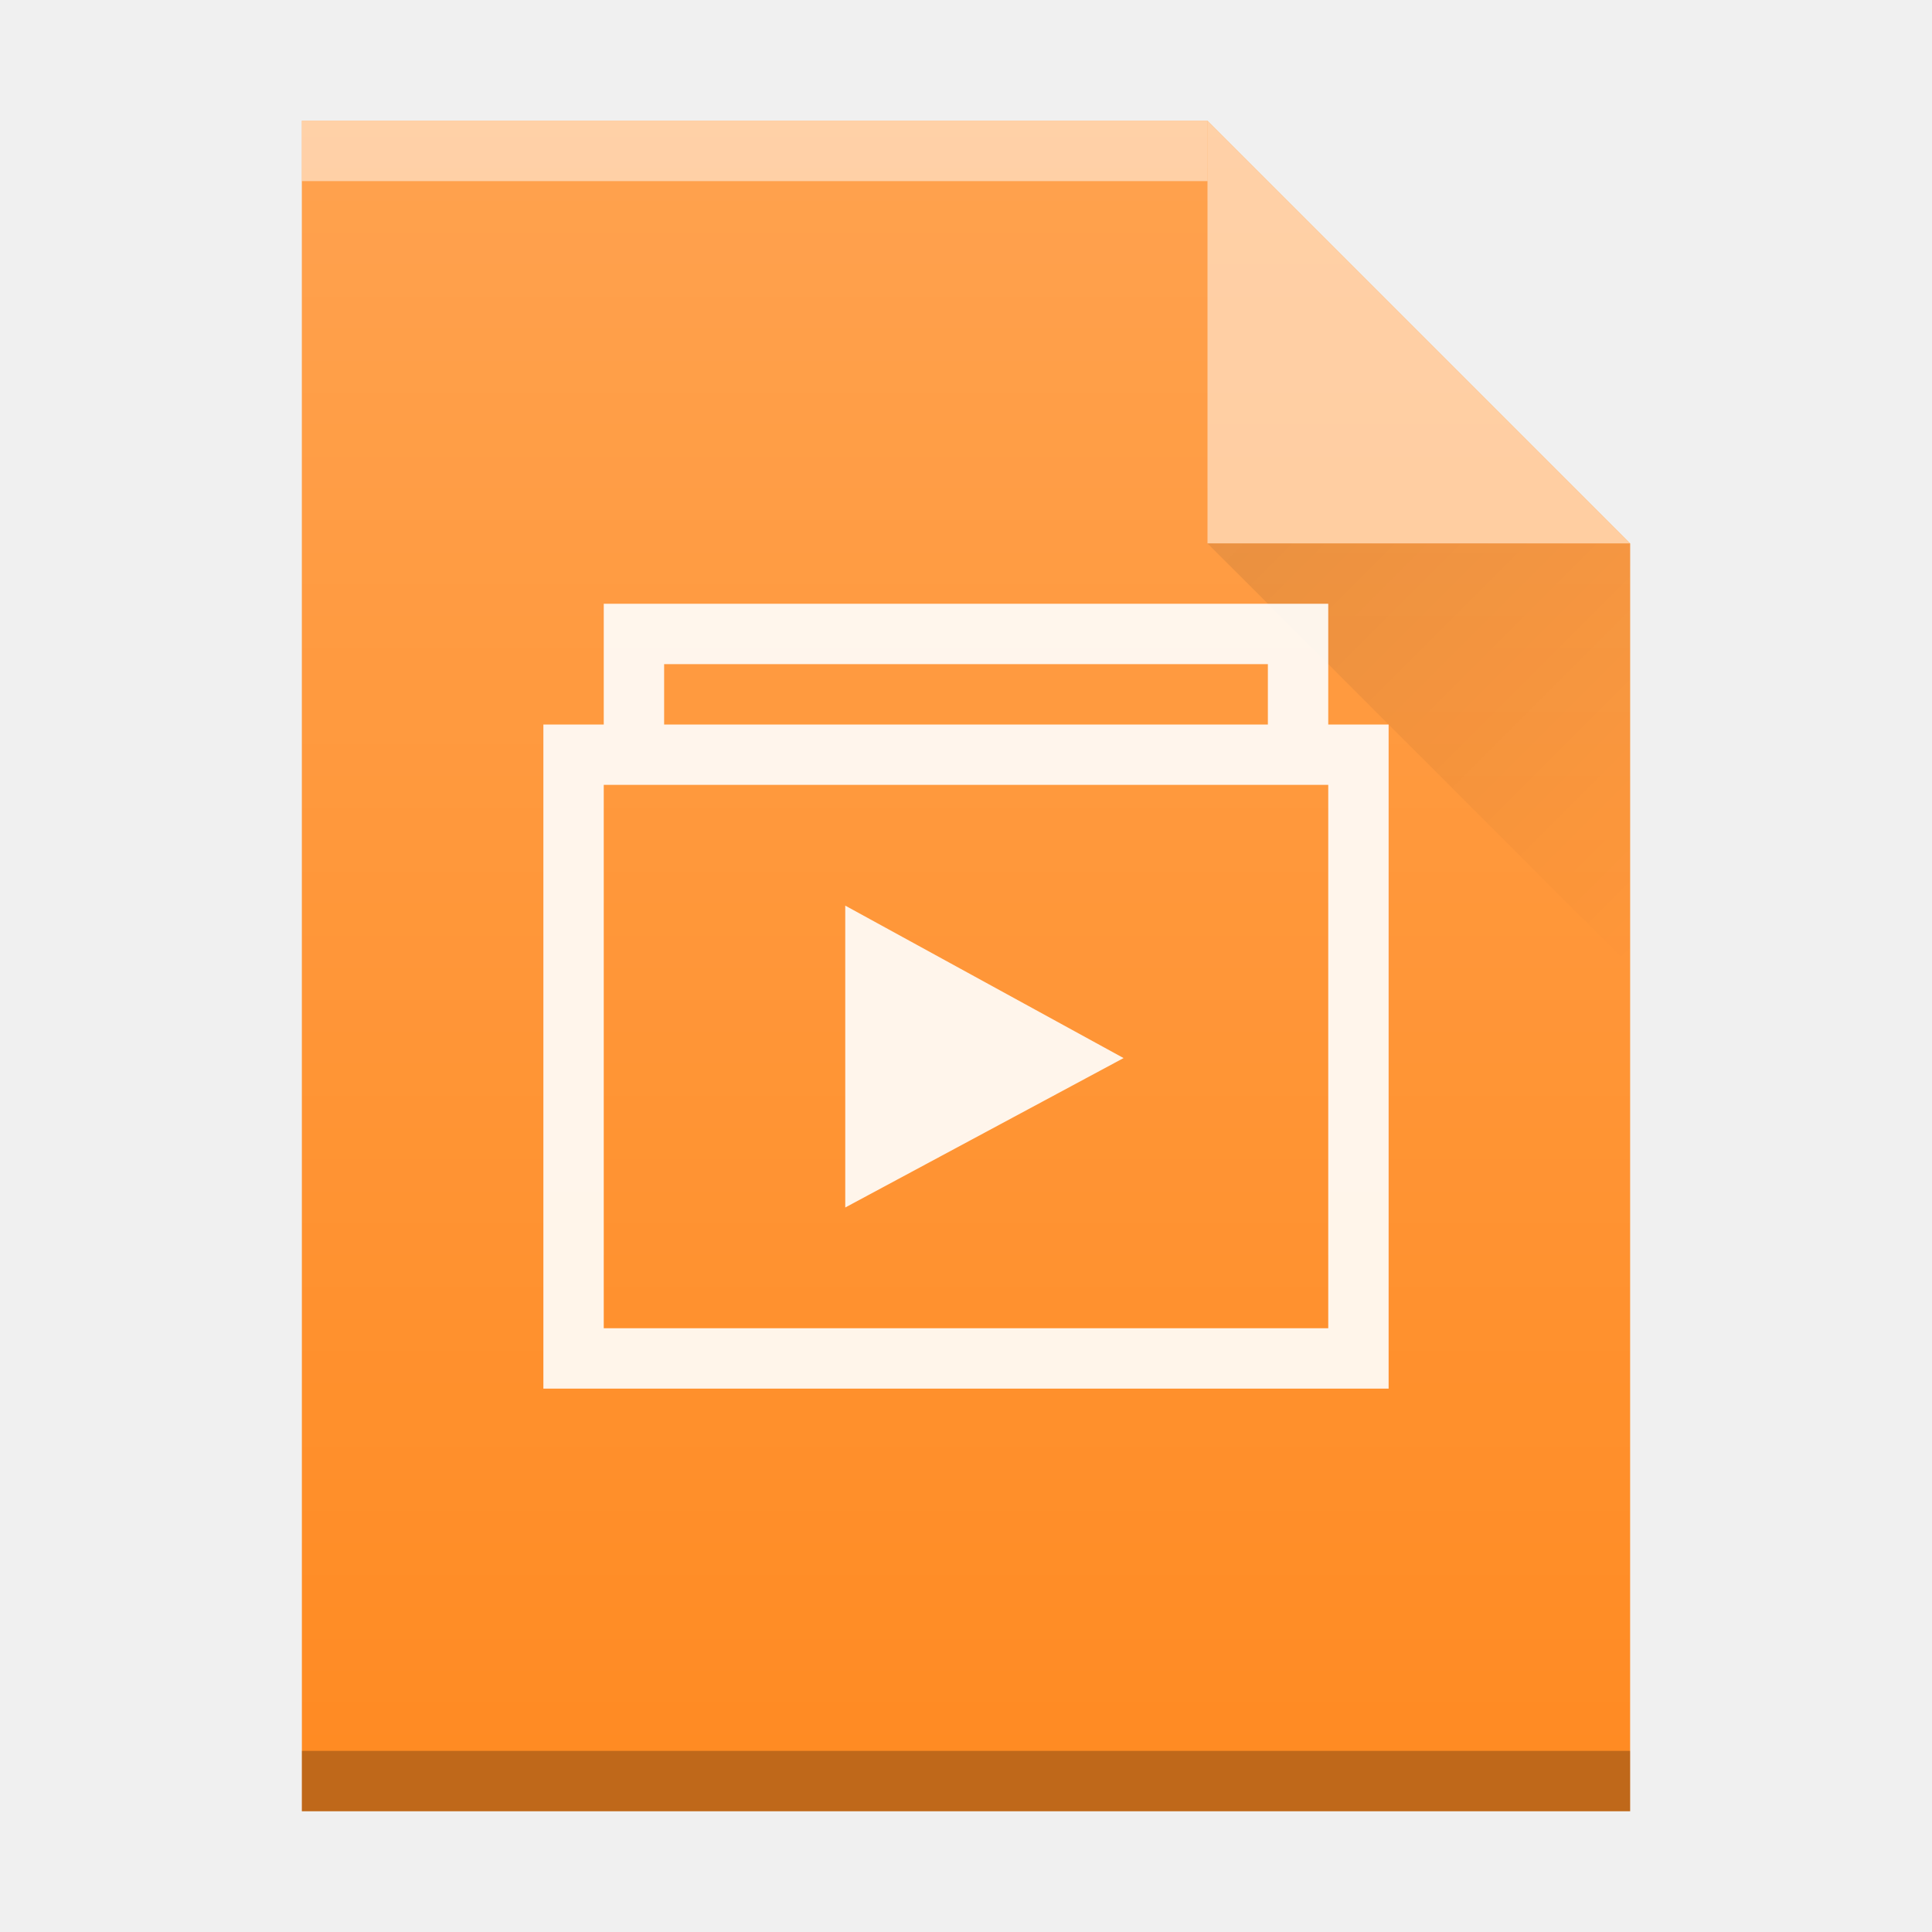
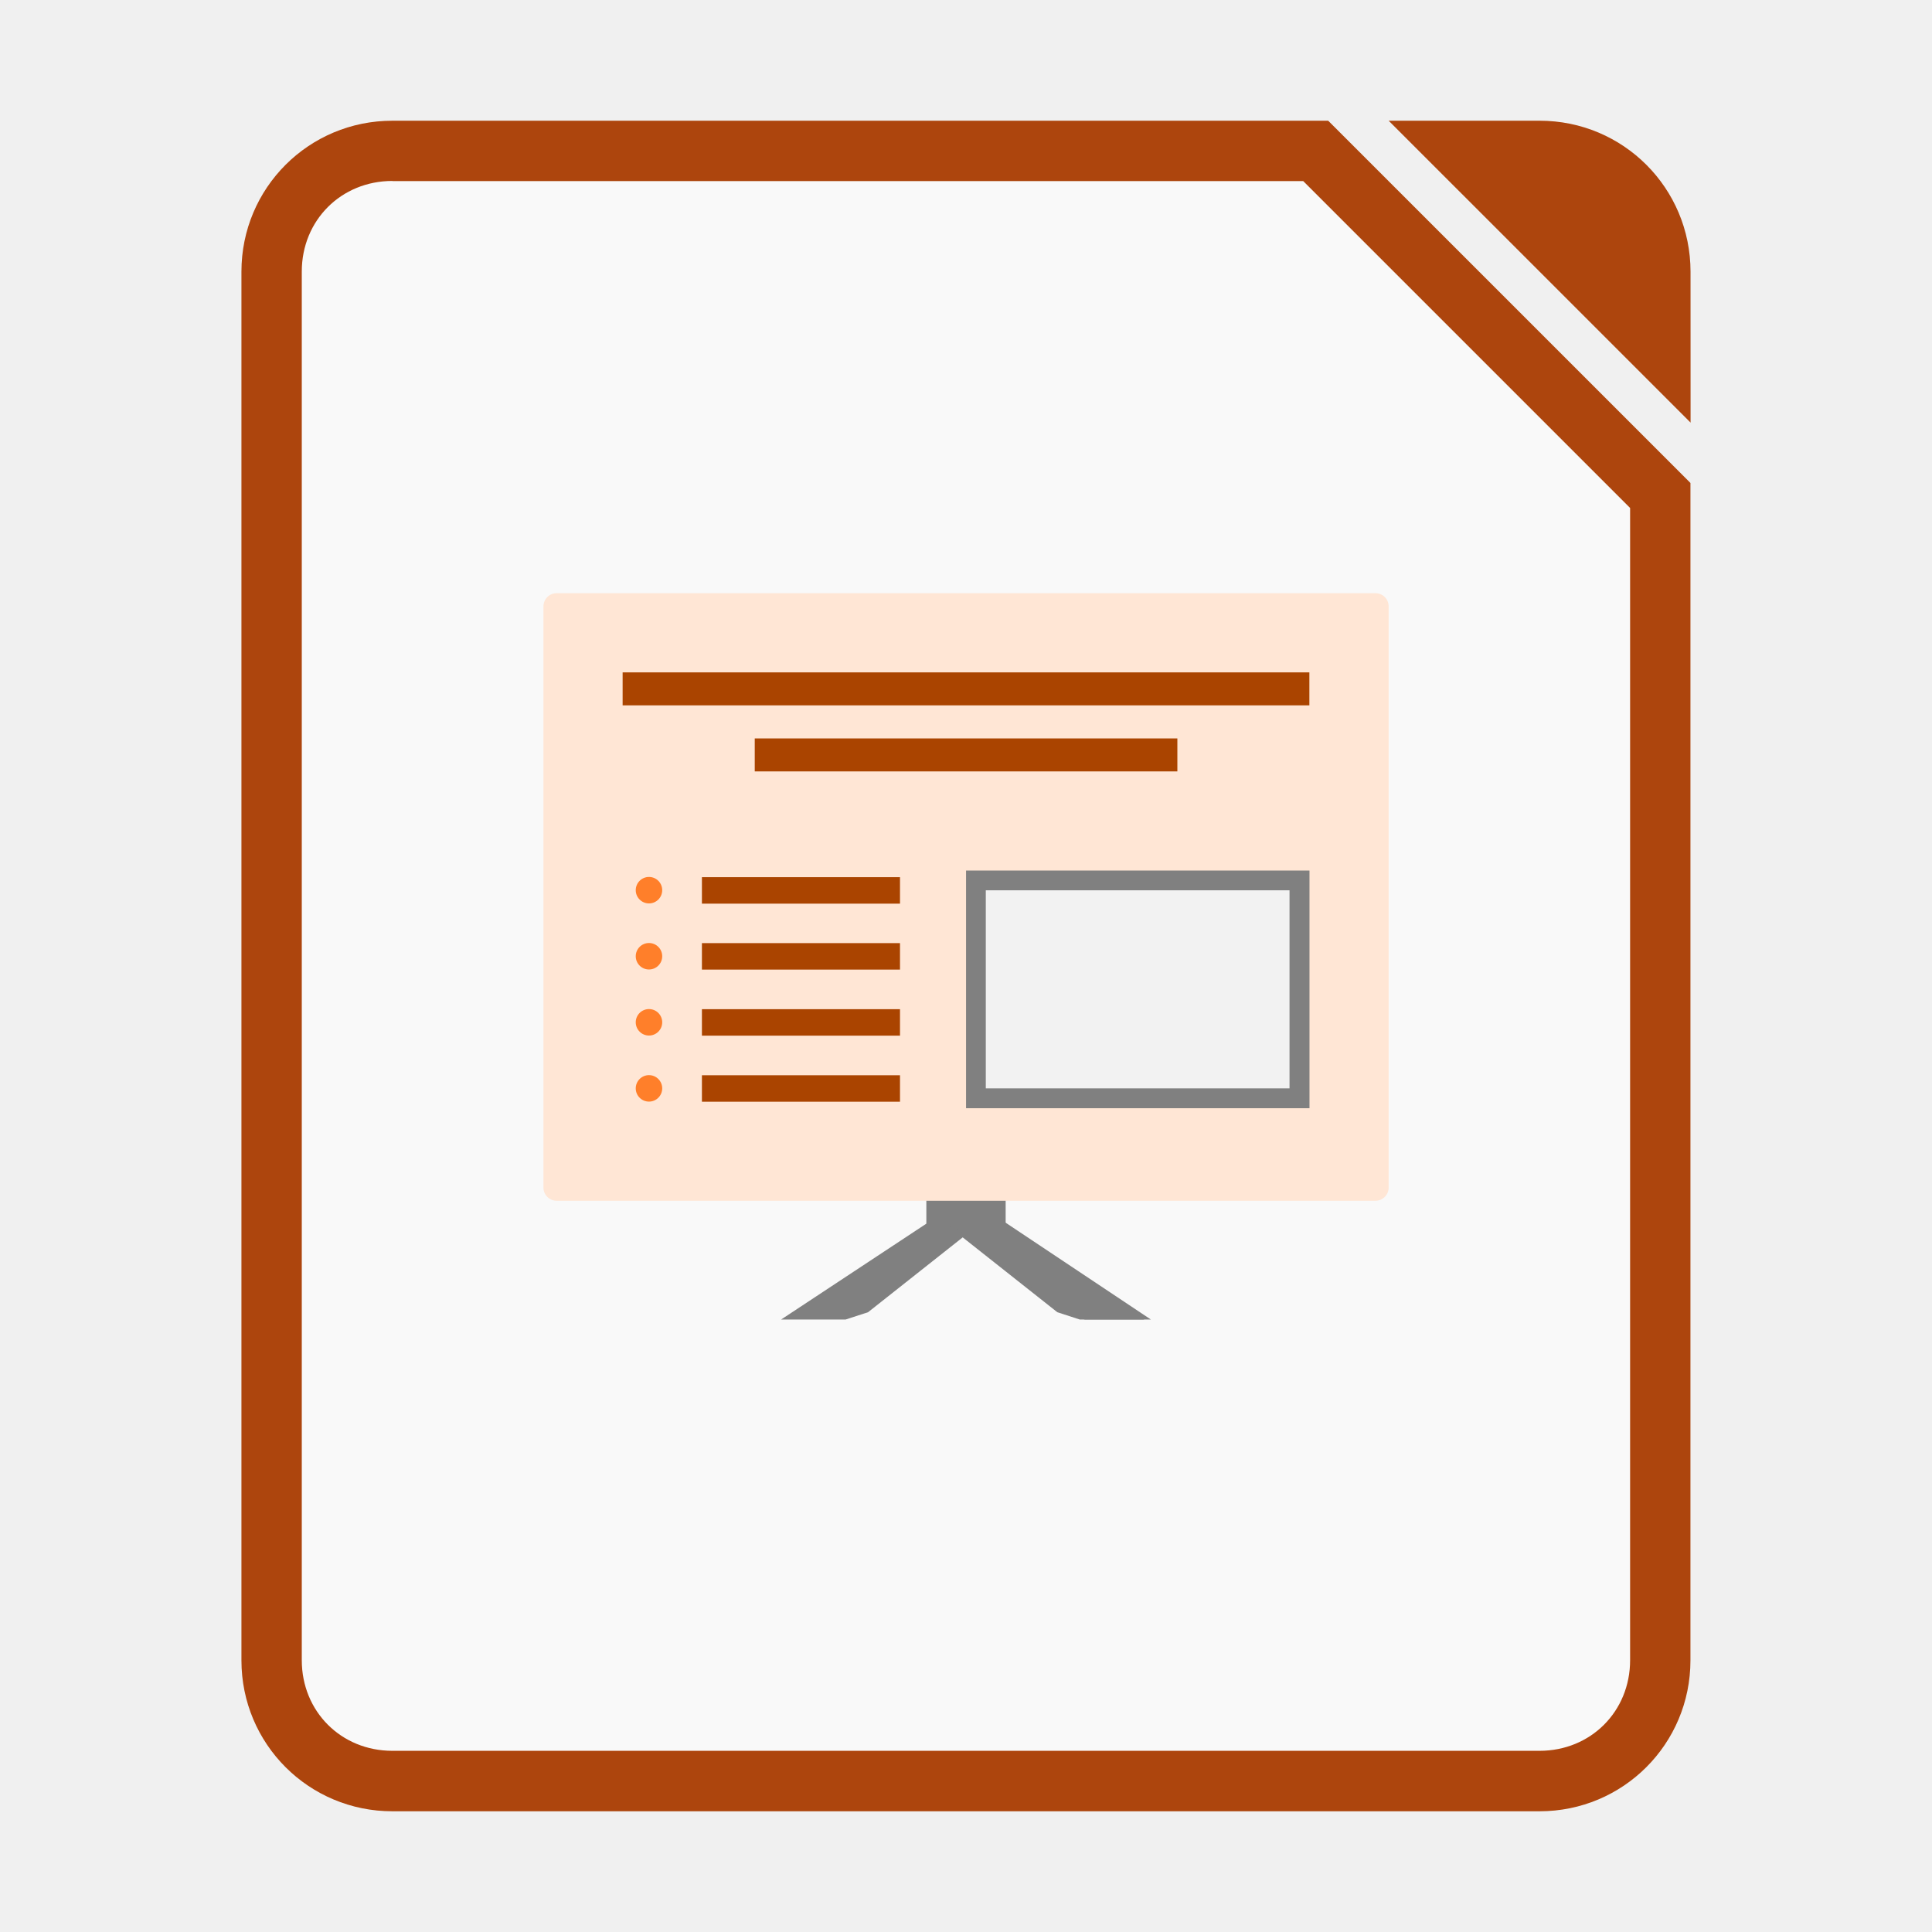
- <svg xmlns="http://www.w3.org/2000/svg" xmlns:xlink="http://www.w3.org/1999/xlink" width="32" height="32">
-   <defs>
-     <linearGradient id="a" y1="392.36" y2="365.36" gradientUnits="userSpaceOnUse" x2="0" gradientTransform="translate(309.57 152.44)">
-       <stop stop-color="#ffffff" stop-opacity="0" />
-       <stop offset="1" stop-color="#ffffff" stop-opacity=".2" />
-     </linearGradient>
-     <linearGradient id="b" y1="17" x1="47" y2="24" gradientUnits="userSpaceOnUse" x2="54" gradientTransform="translate(357.57 507.8)">
-       <stop stop-color="#060606" />
-       <stop offset="1" stop-opacity="0" />
-     </linearGradient>
-     <path id="c" d="m389.57 545.8v-28h15l7 7v21h-14z" />
-   </defs>
-   <g transform="translate(-384.57-515.8)">
-     <g color-rendering="auto" color-interpolation-filters="linearRGB" shape-rendering="auto" image-rendering="auto" text-rendering="auto" color-interpolation="sRGB" color="#000000">
-       <use fill="#ff8b23" xlink:href="#c" />
-       <g transform="scale(1-1)">
-         <rect opacity=".5" x="389.57" y="-518.8" width="15" fill="#ffffff" height="1" />
-         <rect opacity=".25" x="389.57" y="-545.8" width="22" height="1" />
-       </g>
-       <path opacity=".5" fill="#ffffff" fill-rule="evenodd" d="m411.57 524.8l-7-7v7z" />
-     </g>
-     <path opacity=".1" fill="url(#b)" fill-rule="evenodd" d="m404.57 524.8l7 7v-7z" />
-     <path opacity=".9" color-interpolation-filters="linearRGB" color="#000000" image-rendering="auto" color-rendering="auto" d="m394.57 525.8v2h-1v11h14v-11h-1v-2zm1 1h10v1h-10zm-1 2h12v9h-12zm4 2v5l4.61-2.475z" color-interpolation="sRGB" text-rendering="auto" fill="#ffffff" shape-rendering="auto" />
-     <use fill="url(#a)" xlink:href="#c" />
+ <svg xmlns="http://www.w3.org/2000/svg" xmlns:xlink="http://www.w3.org/1999/xlink" width="64" height="64" version="1.1" viewBox="0 0 16.933 16.933">
+   <path d="m3.439 1.058c-0.733 0-1.323 0.59-1.323 1.323v12.171c0 0.733 0.59 1.323 1.323 1.323h10.054c0.733 0 1.323-0.59 1.323-1.323v-10.319l-3.175-3.175z" fill="#f9f9f9" fill-rule="evenodd" stroke-width=".265" style="paint-order:stroke fill markers" />
+   <path d="m3.439 1.058c-0.733 0-1.323 0.59-1.323 1.323v12.171c0 0.733 0.59 1.323 1.323 1.323h10.054c0.733 0 1.323-0.59 1.323-1.323v-10.319l-3.175-3.175zm0 0.529h7.983l2.865 2.865v10.099c0 0.449-0.345 0.794-0.794 0.794h-10.054c-0.449 0-0.794-0.345-0.794-0.794v-12.171c0-0.449 0.345-0.794 0.794-0.794z" color="#000000" color-rendering="auto" dominant-baseline="auto" fill="#ad450d" image-rendering="auto" shape-rendering="auto" solid-color="#000000" style="font-feature-settings:normal;font-variant-alternates:normal;font-variant-caps:normal;font-variant-ligatures:normal;font-variant-numeric:normal;font-variant-position:normal;isolation:auto;mix-blend-mode:normal;paint-order:fill markers stroke;shape-padding:0;text-decoration-color:#000000;text-decoration-line:none;text-decoration-style:solid;text-indent:0;text-orientation:mixed;text-transform:none;white-space:normal" />
+   <path d="m12.171 1.058 2.646 2.646-3.75e-4 -1.323c-2.08e-4 -0.733-0.59-1.323-1.323-1.323z" fill="#ad450d" fill-rule="evenodd" style="paint-order:stroke fill markers" />
+   <path id="p" d="m8.249 10.639-1.403 0.926h0.565l0.197-0.064 1.09-0.862z" fill="#808080" stroke-width=".058" />
+   <use transform="matrix(-1 0 0 1 16.875 2.3464e-6)" width="5033" height="1085" xlink:href="#p" />
+   <g stroke-width=".058">
+     <path d="m8.698 10.639 1.389 0.926h-0.579l-0.179-0.051-1.094-0.875z" fill="#808080" />
+     <rect x="8.119" y="10.408" width=".695" height=".347" color="#000000" fill="#808080" />
+     <rect x="4.763" y="5.199" width="7.408" height="5.325" rx=".116" ry=".116" color="#000000" fill="#ffe6d5" />
+     <rect x="6.152" y="7.688" width="1.736" height=".232" color="#000000" fill="#a40" />
  </g>
+   <path d="m5.804 7.802a0.116 0.116 0 1 1-0.232 0 0.116 0.116 0 1 1 0.232 0z" color="#000000" fill="#ff7f2a" stroke-width=".022" />
+   <g stroke-width=".058">
+     <rect x="5.457" y="5.893" width="6.019" height=".289" color="#000000" fill="#a40" />
+     <rect x="8.467" y="7.63" width="3.01" height="2.083" color="#000000" fill="#808080" />
+     <rect x="8.64" y="7.803" width="2.662" height="1.736" color="#000000" fill="#f2f2f2" />
+     <rect x="6.615" y="6.472" width="3.704" height=".289" color="#000000" fill="#a40" />
+     <rect x="6.152" y="8.266" width="1.736" height=".232" color="#000000" fill="#a40" />
+   </g>
+   <path d="m5.804 8.381a0.116 0.116 0 1 1-0.232 0 0.116 0.116 0 1 1 0.232 0z" color="#000000" fill="#ff7f2a" stroke-width=".022" />
+   <rect x="6.152" y="8.845" width="1.736" height=".232" color="#000000" fill="#a40" stroke-width=".058" />
+   <path d="m5.804 8.96a0.116 0.116 0 1 1-0.232 0 0.116 0.116 0 1 1 0.232 0z" color="#000000" fill="#ff7f2a" stroke-width=".022" />
+   <rect x="6.152" y="9.424" width="1.736" height=".232" color="#000000" fill="#a40" stroke-width=".058" />
+   <path d="m5.804 9.539a0.116 0.116 0 1 1-0.232 0 0.116 0.116 0 1 1 0.232 0z" color="#000000" fill="#ff7f2a" stroke-width=".022" />
</svg>
